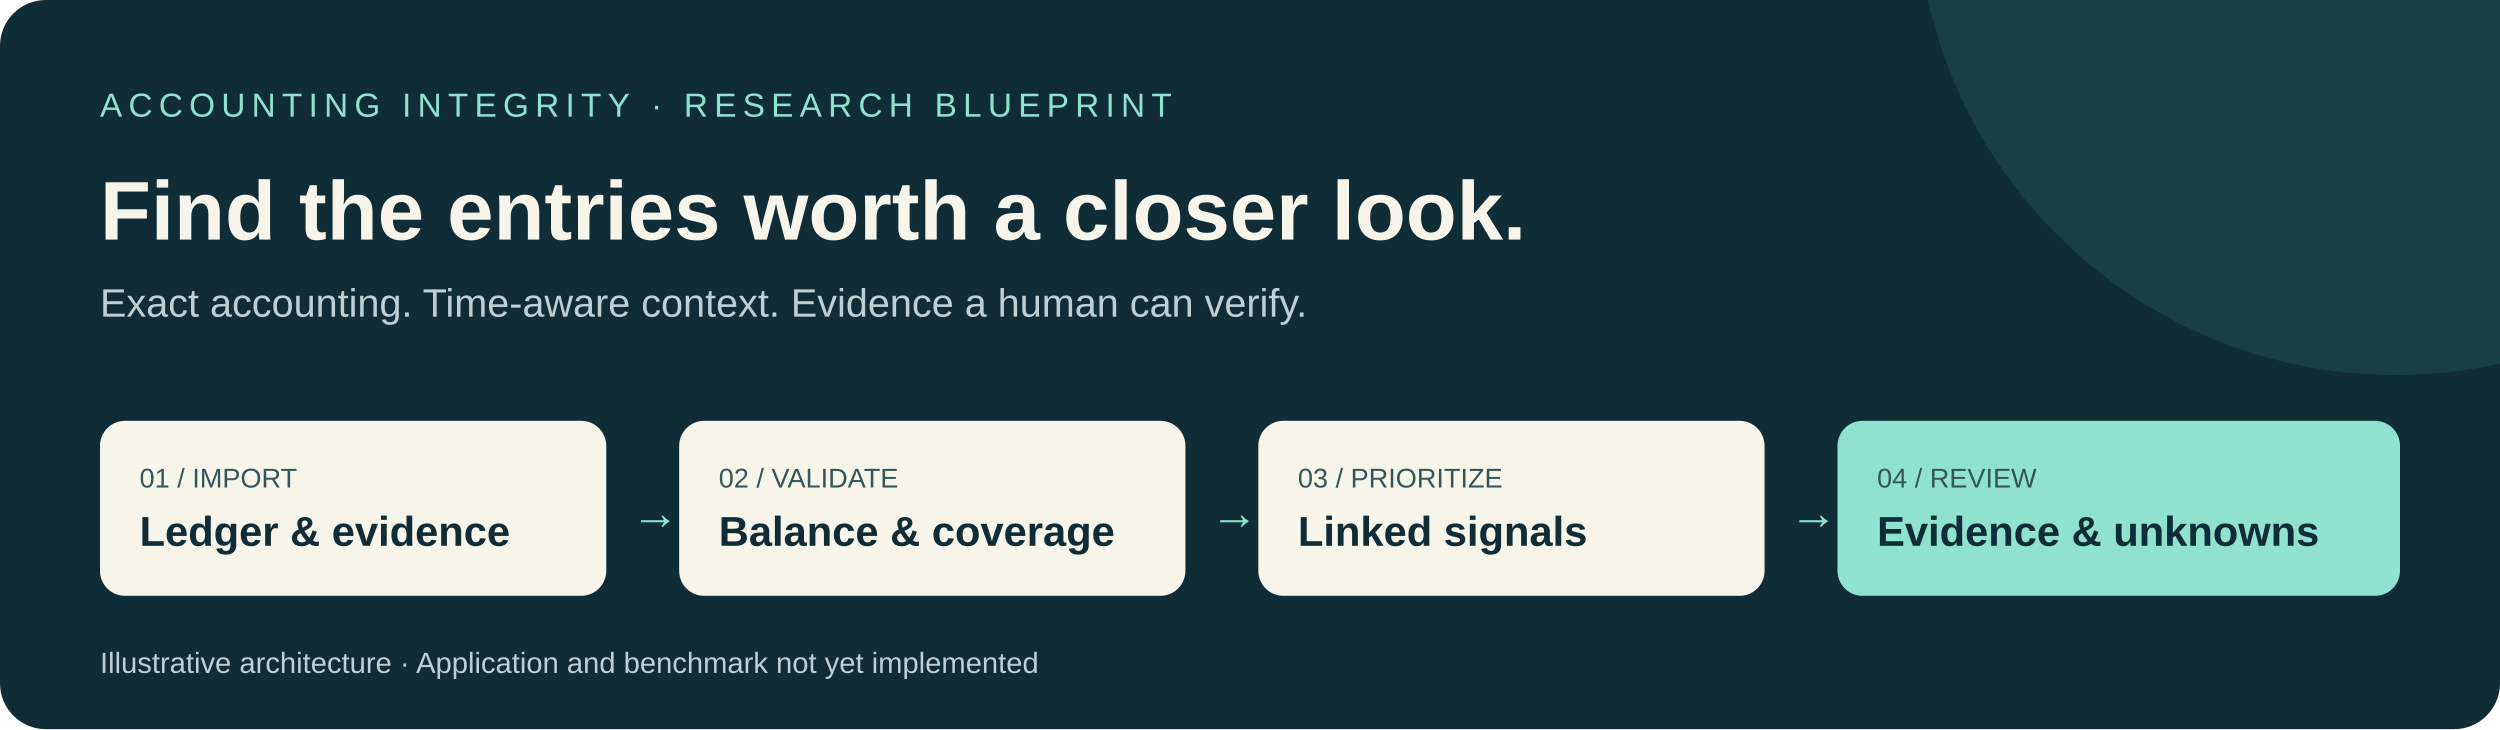
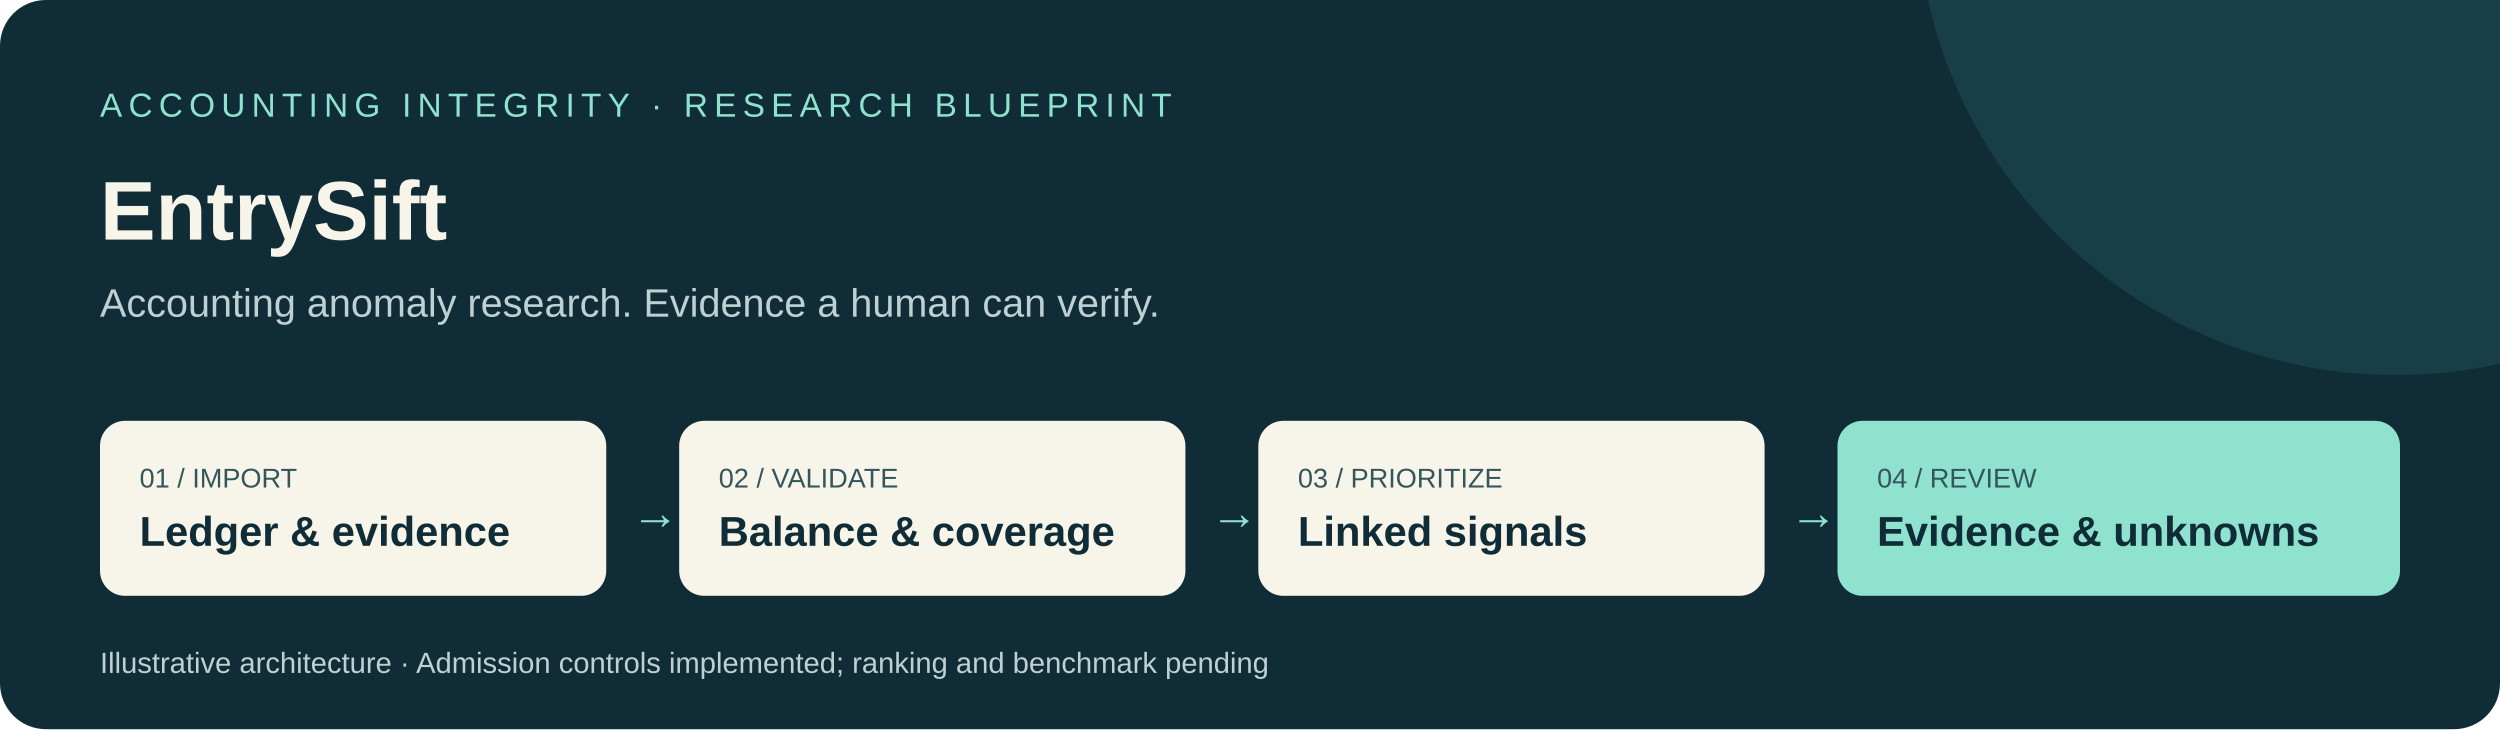
<svg xmlns="http://www.w3.org/2000/svg" width="1200" height="350" viewBox="0 0 1200 350" role="img" aria-labelledby="title desc">
  <rect width="1200" height="350" rx="22" fill="#102c37" />
  <circle cx="1150" cy="-50" r="230" fill="#183e48" />
  <text x="48" y="56" fill="#8ee2ce" font-family="Arial,sans-serif" font-size="16" letter-spacing="3">ACCOUNTING INTEGRITY · RESEARCH BLUEPRINT</text>
-   <text x="48" y="115" fill="#f7f4e9" font-family="Arial,sans-serif" font-weight="700" font-size="40">Find the entries worth a closer look.</text>
-   <text x="48" y="152" fill="#bfd0d3" font-family="Arial,sans-serif" font-size="19">Exact accounting. Time-aware context. Evidence a human can verify.</text>
+   <text x="48" y="115" fill="#f7f4e9" font-family="Arial,sans-serif" font-weight="700" font-size="40">EntrySift</text>
+   <text x="48" y="152" fill="#bfd0d3" font-family="Arial,sans-serif" font-size="19">Accounting anomaly research. Evidence a human can verify.</text>
  <g font-family="Arial,sans-serif">
    <rect x="48" y="202" width="243" height="84" rx="12" fill="#f7f4e9" />
    <text x="67" y="234" fill="#33555c" font-size="13">01 / IMPORT</text>
    <text x="67" y="262" fill="#102c37" font-size="20" font-weight="700">Ledger &amp; evidence</text>
    <rect x="326" y="202" width="243" height="84" rx="12" fill="#f7f4e9" />
    <text x="345" y="234" fill="#33555c" font-size="13">02 / VALIDATE</text>
    <text x="345" y="262" fill="#102c37" font-size="20" font-weight="700">Balance &amp; coverage</text>
    <rect x="604" y="202" width="243" height="84" rx="12" fill="#f7f4e9" />
    <text x="623" y="234" fill="#33555c" font-size="13">03 / PRIORITIZE</text>
    <text x="623" y="262" fill="#102c37" font-size="20" font-weight="700">Linked signals</text>
    <rect x="882" y="202" width="270" height="84" rx="12" fill="#8ee2ce" />
    <text x="901" y="234" fill="#33555c" font-size="13">04 / REVIEW</text>
    <text x="901" y="262" fill="#102c37" font-size="20" font-weight="700">Evidence &amp; unknowns</text>
    <text x="303" y="254" fill="#8ee2ce" font-size="23">→</text>
    <text x="581" y="254" fill="#8ee2ce" font-size="23">→</text>
    <text x="859" y="254" fill="#8ee2ce" font-size="23">→</text>
  </g>
-   <text x="48" y="323" fill="#bfd0d3" font-family="Arial,sans-serif" font-size="14">Illustrative architecture · Application and benchmark not yet implemented</text>
+   <text x="48" y="323" fill="#bfd0d3" font-family="Arial,sans-serif" font-size="14">Illustrative architecture · Admission controls implemented; ranking and benchmark pending</text>
</svg>
